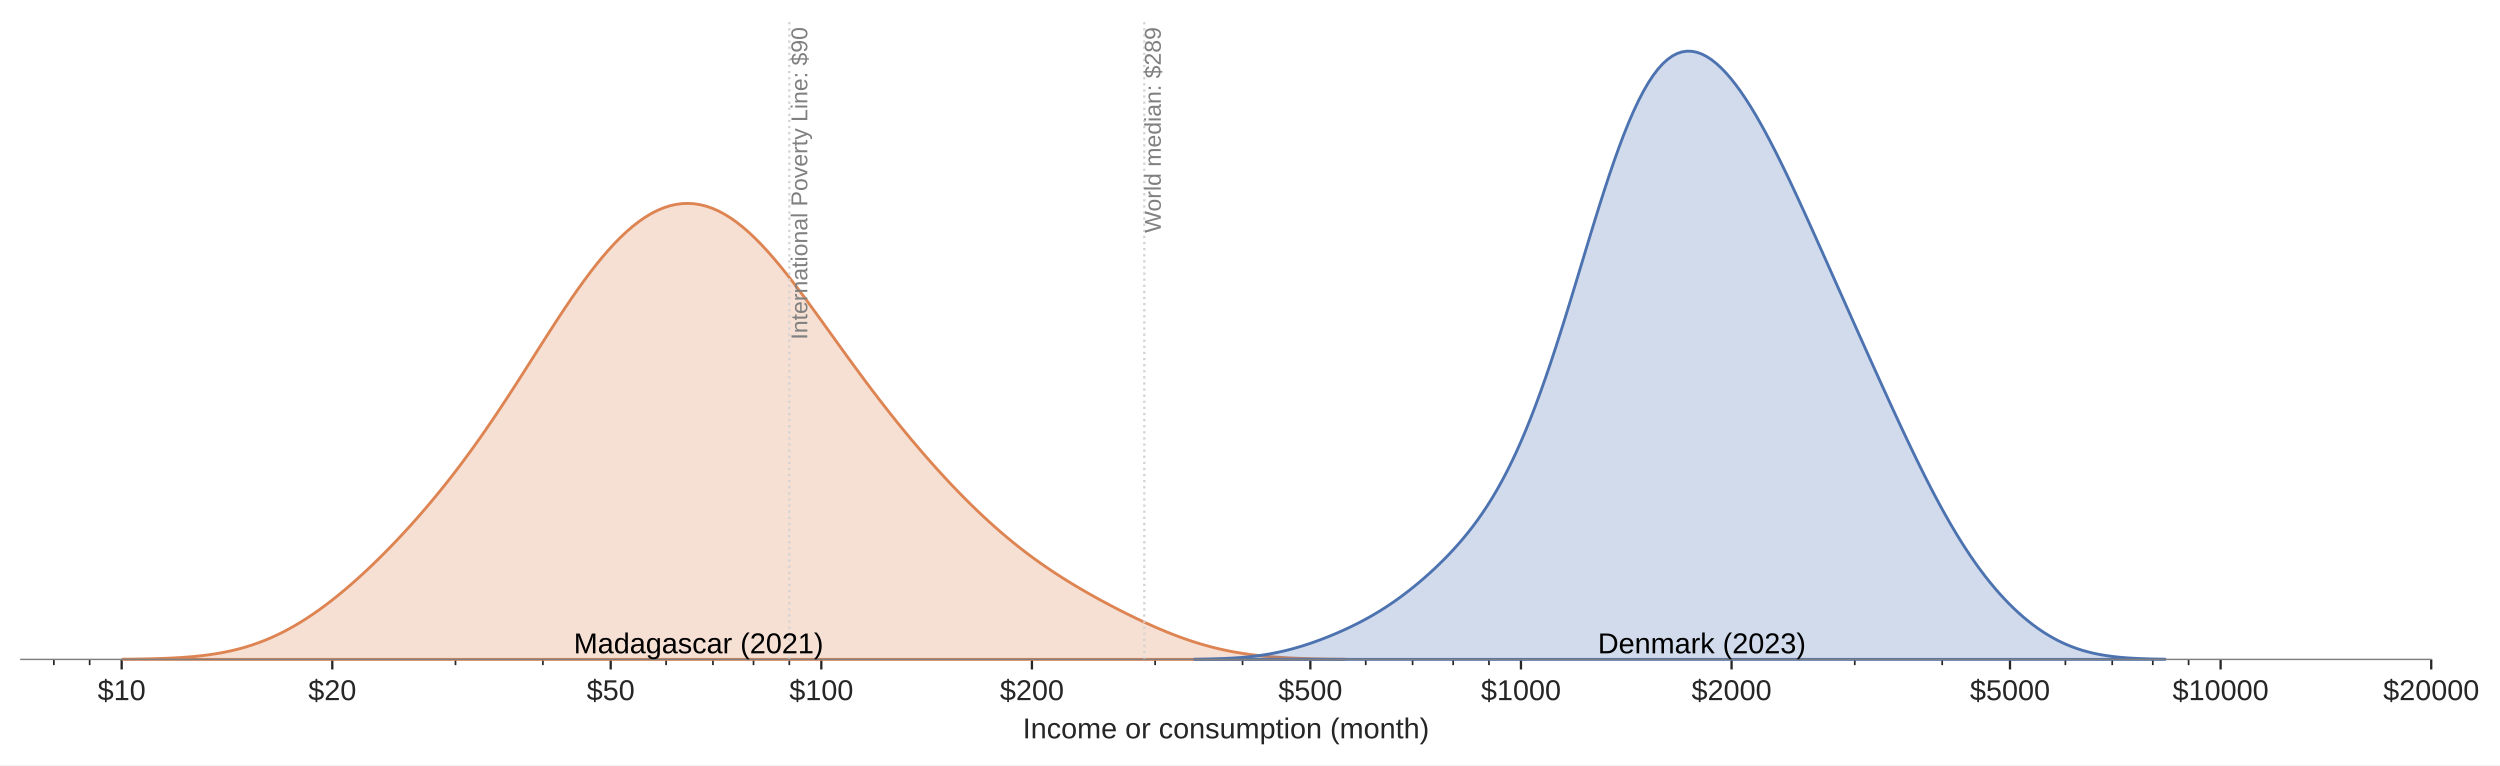
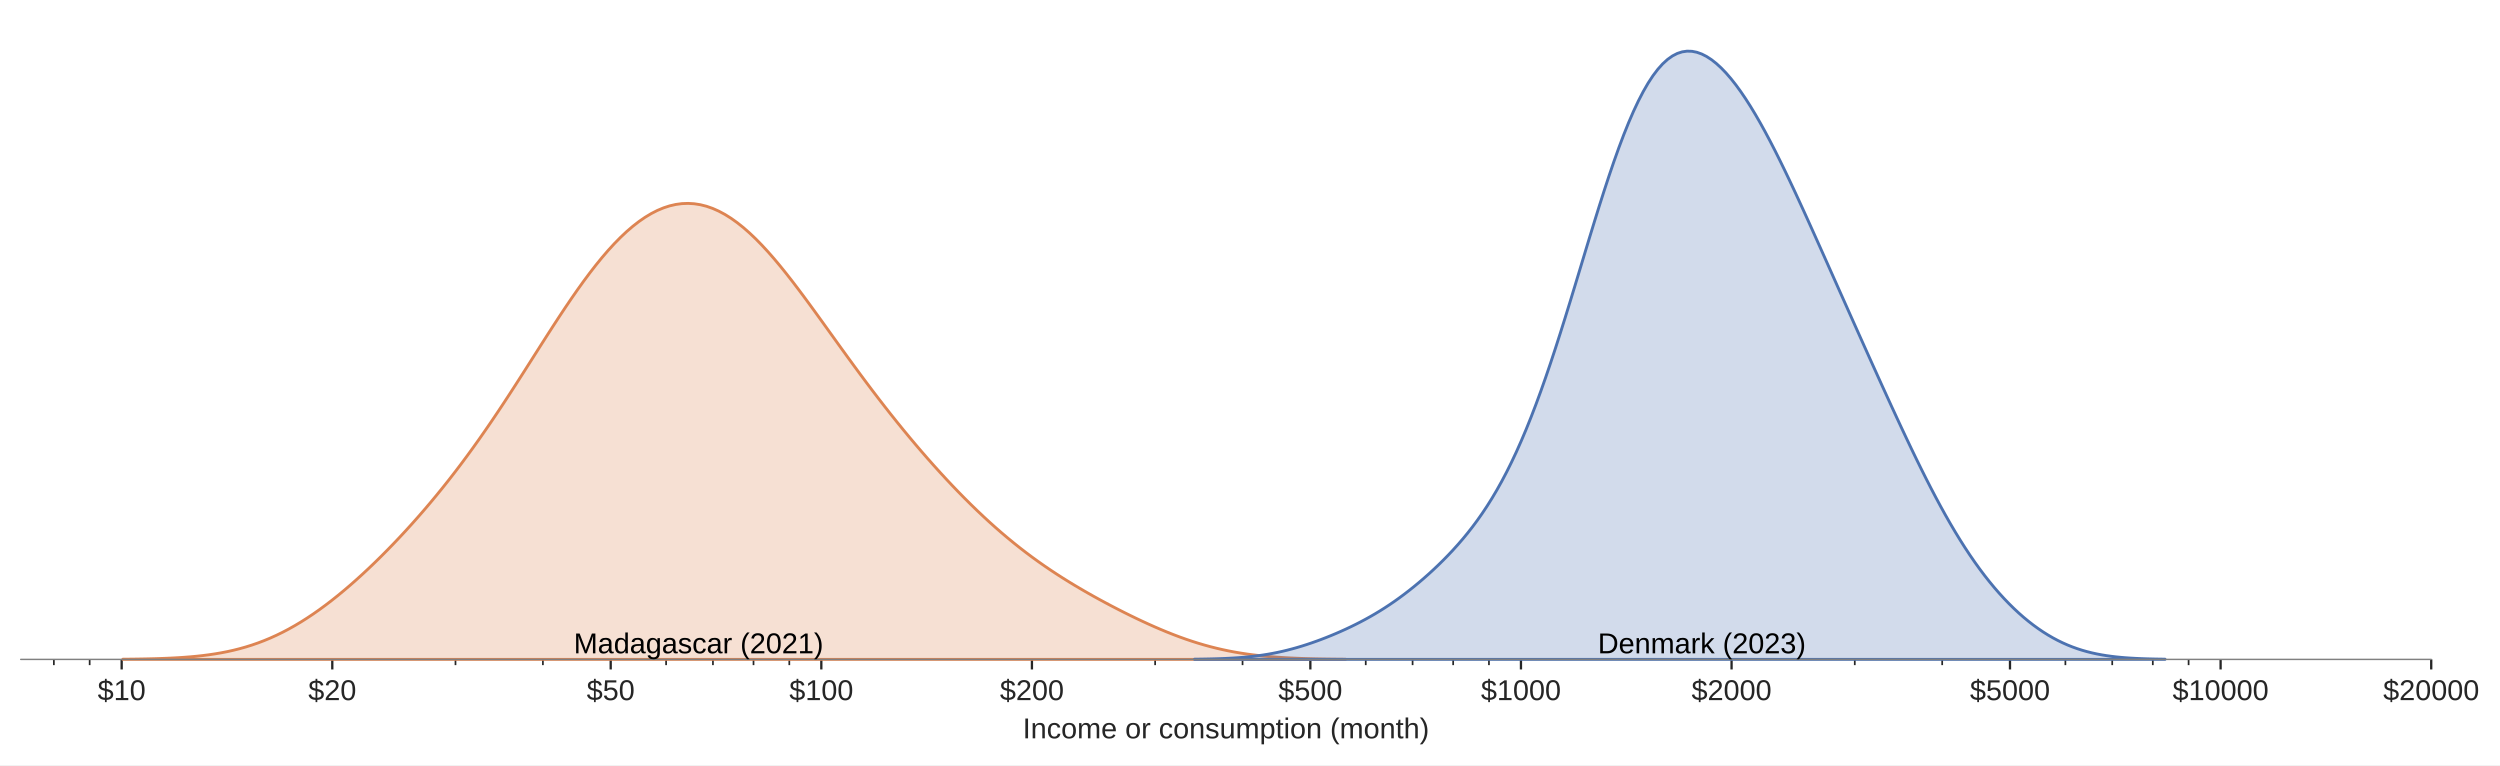
<svg xmlns="http://www.w3.org/2000/svg" xmlns:xlink="http://www.w3.org/1999/xlink" width="868.083pt" height="265.69pt" viewBox="0 0 868.083 265.69" version="1.1">
  <defs>
    <style type="text/css">*{stroke-linejoin: round; stroke-linecap: butt}</style>
  </defs>
  <g id="figure_1">
    <g id="patch_1">
      <path d="M 0 265.69  L 868.083 265.69  L 868.083 0  L 0 0  z " style="fill: #ffffff" />
    </g>
    <g id="axes_1">
      <g id="patch_2">
        <path d="M 7.2 228.96  L 844.2 228.96  L 844.2 7.2  L 7.2 7.2  z " style="fill: #ffffff" />
      </g>
      <g id="matplotlib.axis_1">
        <g id="xtick_1">
          <g id="line2d_1">
            <defs>
-               <path id="m0a8e7e2ad7" d="M 0 0  L 0 3.5  " style="stroke: #262626; stroke-width: 0.8" />
+               <path id="m31765b2fc5" d="M 0 0  L 0 3.5  " style="stroke: #262626; stroke-width: 0.8" />
            </defs>
            <g>
-               <use xlink:href="#m0a8e7e2ad7" x="42.249" y="228.96" style="fill: #262626; stroke: #262626; stroke-width: 0.8" />
+               <use xlink:href="#m31765b2fc5" x="42.249" y="228.96" style="fill: #262626; stroke: #262626; stroke-width: 0.8" />
            </g>
          </g>
          <g id="text_1">
            <text style="font-size: 10px; font-family: 'Arial', 'DejaVu Sans', 'Liberation Sans', 'Bitstream Vera Sans', sans-serif; text-anchor: middle; fill: #262626" x="42.249" y="243.118" transform="rotate(-0 42.24931 243.1178)">$10</text>
          </g>
        </g>
        <g id="xtick_2">
          <g id="line2d_2">
            <g>
-               <use xlink:href="#m0a8e7e2ad7" x="115.381" y="228.96" style="fill: #262626; stroke: #262626; stroke-width: 0.8" />
+               <use xlink:href="#m31765b2fc5" x="115.381" y="228.96" style="fill: #262626; stroke: #262626; stroke-width: 0.8" />
            </g>
          </g>
          <g id="text_2">
            <text style="font-size: 10px; font-family: 'Arial', 'DejaVu Sans', 'Liberation Sans', 'Bitstream Vera Sans', sans-serif; text-anchor: middle; fill: #262626" x="115.381" y="243.118" transform="rotate(-0 115.3814 243.1178)">$20</text>
          </g>
        </g>
        <g id="xtick_3">
          <g id="line2d_3">
            <g>
-               <use xlink:href="#m0a8e7e2ad7" x="212.057" y="228.96" style="fill: #262626; stroke: #262626; stroke-width: 0.8" />
+               <use xlink:href="#m31765b2fc5" x="212.057" y="228.96" style="fill: #262626; stroke: #262626; stroke-width: 0.8" />
            </g>
          </g>
          <g id="text_3">
            <text style="font-size: 10px; font-family: 'Arial', 'DejaVu Sans', 'Liberation Sans', 'Bitstream Vera Sans', sans-serif; text-anchor: middle; fill: #262626" x="212.057" y="243.118" transform="rotate(-0 212.0568 243.1178)">$50</text>
          </g>
        </g>
        <g id="xtick_4">
          <g id="line2d_4">
            <g>
-               <use xlink:href="#m0a8e7e2ad7" x="285.189" y="228.96" style="fill: #262626; stroke: #262626; stroke-width: 0.8" />
+               <use xlink:href="#m31765b2fc5" x="285.189" y="228.96" style="fill: #262626; stroke: #262626; stroke-width: 0.8" />
            </g>
          </g>
          <g id="text_4">
            <text style="font-size: 10px; font-family: 'Arial', 'DejaVu Sans', 'Liberation Sans', 'Bitstream Vera Sans', sans-serif; text-anchor: middle; fill: #262626" x="285.189" y="243.118" transform="rotate(-0 285.1888 243.1178)">$100</text>
          </g>
        </g>
        <g id="xtick_5">
          <g id="line2d_5">
            <g>
-               <use xlink:href="#m0a8e7e2ad7" x="358.321" y="228.96" style="fill: #262626; stroke: #262626; stroke-width: 0.8" />
+               <use xlink:href="#m31765b2fc5" x="358.321" y="228.96" style="fill: #262626; stroke: #262626; stroke-width: 0.8" />
            </g>
          </g>
          <g id="text_5">
            <text style="font-size: 10px; font-family: 'Arial', 'DejaVu Sans', 'Liberation Sans', 'Bitstream Vera Sans', sans-serif; text-anchor: middle; fill: #262626" x="358.321" y="243.118" transform="rotate(-0 358.3209 243.1178)">$200</text>
          </g>
        </g>
        <g id="xtick_6">
          <g id="line2d_6">
            <g>
-               <use xlink:href="#m0a8e7e2ad7" x="454.996" y="228.96" style="fill: #262626; stroke: #262626; stroke-width: 0.8" />
+               <use xlink:href="#m31765b2fc5" x="454.996" y="228.96" style="fill: #262626; stroke: #262626; stroke-width: 0.8" />
            </g>
          </g>
          <g id="text_6">
            <text style="font-size: 10px; font-family: 'Arial', 'DejaVu Sans', 'Liberation Sans', 'Bitstream Vera Sans', sans-serif; text-anchor: middle; fill: #262626" x="454.996" y="243.118" transform="rotate(-0 454.9963 243.1178)">$500</text>
          </g>
        </g>
        <g id="xtick_7">
          <g id="line2d_7">
            <g>
-               <use xlink:href="#m0a8e7e2ad7" x="528.128" y="228.96" style="fill: #262626; stroke: #262626; stroke-width: 0.8" />
+               <use xlink:href="#m31765b2fc5" x="528.128" y="228.96" style="fill: #262626; stroke: #262626; stroke-width: 0.8" />
            </g>
          </g>
          <g id="text_7">
            <text style="font-size: 10px; font-family: 'Arial', 'DejaVu Sans', 'Liberation Sans', 'Bitstream Vera Sans', sans-serif; text-anchor: middle; fill: #262626" x="528.128" y="243.118" transform="rotate(-0 528.1284 243.1178)">$1000</text>
          </g>
        </g>
        <g id="xtick_8">
          <g id="line2d_8">
            <g>
-               <use xlink:href="#m0a8e7e2ad7" x="601.26" y="228.96" style="fill: #262626; stroke: #262626; stroke-width: 0.8" />
+               <use xlink:href="#m31765b2fc5" x="601.26" y="228.96" style="fill: #262626; stroke: #262626; stroke-width: 0.8" />
            </g>
          </g>
          <g id="text_8">
            <text style="font-size: 10px; font-family: 'Arial', 'DejaVu Sans', 'Liberation Sans', 'Bitstream Vera Sans', sans-serif; text-anchor: middle; fill: #262626" x="601.26" y="243.118" transform="rotate(-0 601.2605 243.1178)">$2000</text>
          </g>
        </g>
        <g id="xtick_9">
          <g id="line2d_9">
            <g>
-               <use xlink:href="#m0a8e7e2ad7" x="697.936" y="228.96" style="fill: #262626; stroke: #262626; stroke-width: 0.8" />
+               <use xlink:href="#m31765b2fc5" x="697.936" y="228.96" style="fill: #262626; stroke: #262626; stroke-width: 0.8" />
            </g>
          </g>
          <g id="text_9">
            <text style="font-size: 10px; font-family: 'Arial', 'DejaVu Sans', 'Liberation Sans', 'Bitstream Vera Sans', sans-serif; text-anchor: middle; fill: #262626" x="697.936" y="243.118" transform="rotate(-0 697.9358 243.1178)">$5000</text>
          </g>
        </g>
        <g id="xtick_10">
          <g id="line2d_10">
            <g>
-               <use xlink:href="#m0a8e7e2ad7" x="771.068" y="228.96" style="fill: #262626; stroke: #262626; stroke-width: 0.8" />
+               <use xlink:href="#m31765b2fc5" x="771.068" y="228.96" style="fill: #262626; stroke: #262626; stroke-width: 0.8" />
            </g>
          </g>
          <g id="text_10">
            <text style="font-size: 10px; font-family: 'Arial', 'DejaVu Sans', 'Liberation Sans', 'Bitstream Vera Sans', sans-serif; text-anchor: middle; fill: #262626" x="771.068" y="243.118" transform="rotate(-0 771.0679 243.1178)">$10000</text>
          </g>
        </g>
        <g id="xtick_11">
          <g id="line2d_11">
            <g>
-               <use xlink:href="#m0a8e7e2ad7" x="844.2" y="228.96" style="fill: #262626; stroke: #262626; stroke-width: 0.8" />
+               <use xlink:href="#m31765b2fc5" x="844.2" y="228.96" style="fill: #262626; stroke: #262626; stroke-width: 0.8" />
            </g>
          </g>
          <g id="text_11">
            <text style="font-size: 10px; font-family: 'Arial', 'DejaVu Sans', 'Liberation Sans', 'Bitstream Vera Sans', sans-serif; text-anchor: middle; fill: #262626" x="844.2" y="243.118" transform="rotate(-0 844.2 243.1178)">$20000</text>
          </g>
        </g>
        <g id="xtick_12">
          <g id="line2d_12">
            <defs>
-               <path id="m61225ea4a0" d="M 0 0  L 0 2  " style="stroke: #262626; stroke-width: 0.6" />
+               <path id="me7585a821c" d="M 0 0  L 0 2  " style="stroke: #262626; stroke-width: 0.6" />
            </defs>
            <g>
-               <use xlink:href="#m61225ea4a0" x="18.706" y="228.96" style="fill: #262626; stroke: #262626; stroke-width: 0.6" />
+               <use xlink:href="#me7585a821c" x="18.706" y="228.96" style="fill: #262626; stroke: #262626; stroke-width: 0.6" />
            </g>
          </g>
        </g>
        <g id="xtick_13">
          <g id="line2d_13">
            <g>
-               <use xlink:href="#m61225ea4a0" x="31.133" y="228.96" style="fill: #262626; stroke: #262626; stroke-width: 0.6" />
+               <use xlink:href="#me7585a821c" x="31.133" y="228.96" style="fill: #262626; stroke: #262626; stroke-width: 0.6" />
            </g>
          </g>
        </g>
        <g id="xtick_14">
          <g id="line2d_14">
            <g>
-               <use xlink:href="#m61225ea4a0" x="158.161" y="228.96" style="fill: #262626; stroke: #262626; stroke-width: 0.6" />
+               <use xlink:href="#me7585a821c" x="158.161" y="228.96" style="fill: #262626; stroke: #262626; stroke-width: 0.6" />
            </g>
          </g>
        </g>
        <g id="xtick_15">
          <g id="line2d_15">
            <g>
-               <use xlink:href="#m61225ea4a0" x="188.513" y="228.96" style="fill: #262626; stroke: #262626; stroke-width: 0.6" />
+               <use xlink:href="#me7585a821c" x="188.513" y="228.96" style="fill: #262626; stroke: #262626; stroke-width: 0.6" />
            </g>
          </g>
        </g>
        <g id="xtick_16">
          <g id="line2d_16">
            <g>
-               <use xlink:href="#m61225ea4a0" x="231.293" y="228.96" style="fill: #262626; stroke: #262626; stroke-width: 0.6" />
+               <use xlink:href="#me7585a821c" x="231.293" y="228.96" style="fill: #262626; stroke: #262626; stroke-width: 0.6" />
            </g>
          </g>
        </g>
        <g id="xtick_17">
          <g id="line2d_17">
            <g>
-               <use xlink:href="#m61225ea4a0" x="247.557" y="228.96" style="fill: #262626; stroke: #262626; stroke-width: 0.6" />
+               <use xlink:href="#me7585a821c" x="247.557" y="228.96" style="fill: #262626; stroke: #262626; stroke-width: 0.6" />
            </g>
          </g>
        </g>
        <g id="xtick_18">
          <g id="line2d_18">
            <g>
-               <use xlink:href="#m61225ea4a0" x="261.646" y="228.96" style="fill: #262626; stroke: #262626; stroke-width: 0.6" />
+               <use xlink:href="#me7585a821c" x="261.646" y="228.96" style="fill: #262626; stroke: #262626; stroke-width: 0.6" />
            </g>
          </g>
        </g>
        <g id="xtick_19">
          <g id="line2d_19">
            <g>
-               <use xlink:href="#m61225ea4a0" x="274.073" y="228.96" style="fill: #262626; stroke: #262626; stroke-width: 0.6" />
+               <use xlink:href="#me7585a821c" x="274.073" y="228.96" style="fill: #262626; stroke: #262626; stroke-width: 0.6" />
            </g>
          </g>
        </g>
        <g id="xtick_20">
          <g id="line2d_20">
            <g>
-               <use xlink:href="#m61225ea4a0" x="401.1" y="228.96" style="fill: #262626; stroke: #262626; stroke-width: 0.6" />
+               <use xlink:href="#me7585a821c" x="401.1" y="228.96" style="fill: #262626; stroke: #262626; stroke-width: 0.6" />
            </g>
          </g>
        </g>
        <g id="xtick_21">
          <g id="line2d_21">
            <g>
-               <use xlink:href="#m61225ea4a0" x="431.453" y="228.96" style="fill: #262626; stroke: #262626; stroke-width: 0.6" />
+               <use xlink:href="#me7585a821c" x="431.453" y="228.96" style="fill: #262626; stroke: #262626; stroke-width: 0.6" />
            </g>
          </g>
        </g>
        <g id="xtick_22">
          <g id="line2d_22">
            <g>
-               <use xlink:href="#m61225ea4a0" x="474.233" y="228.96" style="fill: #262626; stroke: #262626; stroke-width: 0.6" />
+               <use xlink:href="#me7585a821c" x="474.233" y="228.96" style="fill: #262626; stroke: #262626; stroke-width: 0.6" />
            </g>
          </g>
        </g>
        <g id="xtick_23">
          <g id="line2d_23">
            <g>
-               <use xlink:href="#m61225ea4a0" x="490.497" y="228.96" style="fill: #262626; stroke: #262626; stroke-width: 0.6" />
+               <use xlink:href="#me7585a821c" x="490.497" y="228.96" style="fill: #262626; stroke: #262626; stroke-width: 0.6" />
            </g>
          </g>
        </g>
        <g id="xtick_24">
          <g id="line2d_24">
            <g>
-               <use xlink:href="#m61225ea4a0" x="504.585" y="228.96" style="fill: #262626; stroke: #262626; stroke-width: 0.6" />
+               <use xlink:href="#me7585a821c" x="504.585" y="228.96" style="fill: #262626; stroke: #262626; stroke-width: 0.6" />
            </g>
          </g>
        </g>
        <g id="xtick_25">
          <g id="line2d_25">
            <g>
-               <use xlink:href="#m61225ea4a0" x="517.012" y="228.96" style="fill: #262626; stroke: #262626; stroke-width: 0.6" />
+               <use xlink:href="#me7585a821c" x="517.012" y="228.96" style="fill: #262626; stroke: #262626; stroke-width: 0.6" />
            </g>
          </g>
        </g>
        <g id="xtick_26">
          <g id="line2d_26">
            <g>
-               <use xlink:href="#m61225ea4a0" x="644.04" y="228.96" style="fill: #262626; stroke: #262626; stroke-width: 0.6" />
+               <use xlink:href="#me7585a821c" x="644.04" y="228.96" style="fill: #262626; stroke: #262626; stroke-width: 0.6" />
            </g>
          </g>
        </g>
        <g id="xtick_27">
          <g id="line2d_27">
            <g>
-               <use xlink:href="#m61225ea4a0" x="674.393" y="228.96" style="fill: #262626; stroke: #262626; stroke-width: 0.6" />
+               <use xlink:href="#me7585a821c" x="674.393" y="228.96" style="fill: #262626; stroke: #262626; stroke-width: 0.6" />
            </g>
          </g>
        </g>
        <g id="xtick_28">
          <g id="line2d_28">
            <g>
-               <use xlink:href="#m61225ea4a0" x="717.172" y="228.96" style="fill: #262626; stroke: #262626; stroke-width: 0.6" />
+               <use xlink:href="#me7585a821c" x="717.172" y="228.96" style="fill: #262626; stroke: #262626; stroke-width: 0.6" />
            </g>
          </g>
        </g>
        <g id="xtick_29">
          <g id="line2d_29">
            <g>
-               <use xlink:href="#m61225ea4a0" x="733.436" y="228.96" style="fill: #262626; stroke: #262626; stroke-width: 0.6" />
+               <use xlink:href="#me7585a821c" x="733.436" y="228.96" style="fill: #262626; stroke: #262626; stroke-width: 0.6" />
            </g>
          </g>
        </g>
        <g id="xtick_30">
          <g id="line2d_30">
            <g>
-               <use xlink:href="#m61225ea4a0" x="747.525" y="228.96" style="fill: #262626; stroke: #262626; stroke-width: 0.6" />
+               <use xlink:href="#me7585a821c" x="747.525" y="228.96" style="fill: #262626; stroke: #262626; stroke-width: 0.6" />
            </g>
          </g>
        </g>
        <g id="xtick_31">
          <g id="line2d_31">
            <g>
-               <use xlink:href="#m61225ea4a0" x="759.952" y="228.96" style="fill: #262626; stroke: #262626; stroke-width: 0.6" />
+               <use xlink:href="#me7585a821c" x="759.952" y="228.96" style="fill: #262626; stroke: #262626; stroke-width: 0.6" />
            </g>
          </g>
        </g>
        <g id="text_12">
          <text style="font-size: 10px; font-family: 'Arial', 'DejaVu Sans', 'Liberation Sans', 'Bitstream Vera Sans', sans-serif; text-anchor: middle; fill: #262626" x="425.7" y="256.385" transform="rotate(-0 425.7 256.385)">Income or consumption (month)</text>
        </g>
      </g>
      <g id="matplotlib.axis_2" />
      <g id="FillBetweenPolyCollection_1">
        <defs>
-           <path id="mbcadde83bf" d="M 42.655 -36.792  L 42.655 -36.73  L 44.789 -36.73  L 46.922 -36.73  L 49.056 -36.73  L 51.189 -36.73  L 53.322 -36.73  L 55.456 -36.73  L 57.589 -36.73  L 59.723 -36.73  L 61.856 -36.73  L 63.989 -36.73  L 66.123 -36.73  L 68.256 -36.73  L 70.39 -36.73  L 72.523 -36.73  L 74.657 -36.73  L 76.79 -36.73  L 78.923 -36.73  L 81.057 -36.73  L 83.19 -36.73  L 85.324 -36.73  L 87.457 -36.73  L 89.591 -36.73  L 91.724 -36.73  L 93.857 -36.73  L 95.991 -36.73  L 98.124 -36.73  L 100.258 -36.73  L 102.391 -36.73  L 104.525 -36.73  L 106.658 -36.73  L 108.791 -36.73  L 110.925 -36.73  L 113.058 -36.73  L 115.192 -36.73  L 117.325 -36.73  L 119.459 -36.73  L 121.592 -36.73  L 123.725 -36.73  L 125.859 -36.73  L 127.992 -36.73  L 130.126 -36.73  L 132.259 -36.73  L 134.392 -36.73  L 136.526 -36.73  L 138.659 -36.73  L 140.793 -36.73  L 142.926 -36.73  L 145.06 -36.73  L 147.193 -36.73  L 149.326 -36.73  L 151.46 -36.73  L 153.593 -36.73  L 155.727 -36.73  L 157.86 -36.73  L 159.994 -36.73  L 162.127 -36.73  L 164.26 -36.73  L 166.394 -36.73  L 168.527 -36.73  L 170.661 -36.73  L 172.794 -36.73  L 174.928 -36.73  L 177.061 -36.73  L 179.194 -36.73  L 181.328 -36.73  L 183.461 -36.73  L 185.595 -36.73  L 187.728 -36.73  L 189.862 -36.73  L 191.995 -36.73  L 194.128 -36.73  L 196.262 -36.73  L 198.395 -36.73  L 200.529 -36.73  L 202.662 -36.73  L 204.795 -36.73  L 206.929 -36.73  L 209.062 -36.73  L 211.196 -36.73  L 213.329 -36.73  L 215.463 -36.73  L 217.596 -36.73  L 219.729 -36.73  L 221.863 -36.73  L 223.996 -36.73  L 226.13 -36.73  L 228.263 -36.73  L 230.397 -36.73  L 232.53 -36.73  L 234.663 -36.73  L 236.797 -36.73  L 238.93 -36.73  L 241.064 -36.73  L 243.197 -36.73  L 245.331 -36.73  L 247.464 -36.73  L 249.597 -36.73  L 251.731 -36.73  L 253.864 -36.73  L 255.998 -36.73  L 258.131 -36.73  L 260.264 -36.73  L 262.398 -36.73  L 264.531 -36.73  L 266.665 -36.73  L 268.798 -36.73  L 270.932 -36.73  L 273.065 -36.73  L 275.198 -36.73  L 277.332 -36.73  L 279.465 -36.73  L 281.599 -36.73  L 283.732 -36.73  L 285.866 -36.73  L 287.999 -36.73  L 290.132 -36.73  L 292.266 -36.73  L 294.399 -36.73  L 296.533 -36.73  L 298.666 -36.73  L 300.8 -36.73  L 302.933 -36.73  L 305.066 -36.73  L 307.2 -36.73  L 309.333 -36.73  L 311.467 -36.73  L 313.6 -36.73  L 315.734 -36.73  L 317.867 -36.73  L 320 -36.73  L 322.134 -36.73  L 324.267 -36.73  L 326.401 -36.73  L 328.534 -36.73  L 330.667 -36.73  L 332.801 -36.73  L 334.934 -36.73  L 337.068 -36.73  L 339.201 -36.73  L 341.335 -36.73  L 343.468 -36.73  L 345.601 -36.73  L 347.735 -36.73  L 349.868 -36.73  L 352.002 -36.73  L 354.135 -36.73  L 356.269 -36.73  L 358.402 -36.73  L 360.535 -36.73  L 362.669 -36.73  L 364.802 -36.73  L 366.936 -36.73  L 369.069 -36.73  L 371.203 -36.73  L 373.336 -36.73  L 375.469 -36.73  L 377.603 -36.73  L 379.736 -36.73  L 381.87 -36.73  L 384.003 -36.73  L 386.137 -36.73  L 388.27 -36.73  L 390.403 -36.73  L 392.537 -36.73  L 394.67 -36.73  L 396.804 -36.73  L 398.937 -36.73  L 401.07 -36.73  L 403.204 -36.73  L 405.337 -36.73  L 407.471 -36.73  L 409.604 -36.73  L 411.738 -36.73  L 413.871 -36.73  L 416.004 -36.73  L 418.138 -36.73  L 420.271 -36.73  L 422.405 -36.73  L 424.538 -36.73  L 426.672 -36.73  L 428.805 -36.73  L 430.938 -36.73  L 433.072 -36.73  L 435.205 -36.73  L 437.339 -36.73  L 439.472 -36.73  L 441.606 -36.73  L 443.739 -36.73  L 445.872 -36.73  L 448.006 -36.73  L 450.139 -36.73  L 452.273 -36.73  L 454.406 -36.73  L 456.539 -36.73  L 458.673 -36.73  L 460.806 -36.73  L 462.94 -36.73  L 465.073 -36.73  L 467.207 -36.73  L 467.207 -36.785  L 467.207 -36.785  L 465.073 -36.802  L 462.94 -36.825  L 460.806 -36.852  L 458.673 -36.887  L 456.539 -36.931  L 454.406 -36.985  L 452.273 -37.05  L 450.139 -37.13  L 448.006 -37.226  L 445.872 -37.341  L 443.739 -37.477  L 441.606 -37.637  L 439.472 -37.824  L 437.339 -38.041  L 435.205 -38.29  L 433.072 -38.574  L 430.938 -38.896  L 428.805 -39.258  L 426.672 -39.662  L 424.538 -40.11  L 422.405 -40.603  L 420.271 -41.142  L 418.138 -41.727  L 416.004 -42.359  L 413.871 -43.036  L 411.738 -43.757  L 409.604 -44.522  L 407.471 -45.329  L 405.337 -46.174  L 403.204 -47.057  L 401.07 -47.974  L 398.937 -48.923  L 396.804 -49.902  L 394.67 -50.909  L 392.537 -51.942  L 390.403 -53  L 388.27 -54.082  L 386.137 -55.187  L 384.003 -56.315  L 381.87 -57.467  L 379.736 -58.643  L 377.603 -59.846  L 375.469 -61.077  L 373.336 -62.337  L 371.203 -63.631  L 369.069 -64.96  L 366.936 -66.327  L 364.802 -67.734  L 362.669 -69.185  L 360.535 -70.682  L 358.402 -72.226  L 356.269 -73.821  L 354.135 -75.468  L 352.002 -77.167  L 349.868 -78.92  L 347.735 -80.727  L 345.601 -82.588  L 343.468 -84.503  L 341.335 -86.472  L 339.201 -88.494  L 337.068 -90.567  L 334.934 -92.691  L 332.801 -94.864  L 330.667 -97.087  L 328.534 -99.356  L 326.401 -101.672  L 324.267 -104.034  L 322.134 -106.441  L 320 -108.893  L 317.867 -111.389  L 315.734 -113.929  L 313.6 -116.513  L 311.467 -119.14  L 309.333 -121.811  L 307.2 -124.525  L 305.066 -127.279  L 302.933 -130.074  L 300.8 -132.907  L 298.666 -135.775  L 296.533 -138.674  L 294.399 -141.6  L 292.266 -144.548  L 290.132 -147.51  L 287.999 -150.48  L 285.866 -153.448  L 283.732 -156.406  L 281.599 -159.342  L 279.465 -162.246  L 277.332 -165.105  L 275.198 -167.906  L 273.065 -170.636  L 270.932 -173.283  L 268.798 -175.832  L 266.665 -178.27  L 264.531 -180.584  L 262.398 -182.762  L 260.264 -184.791  L 258.131 -186.662  L 255.998 -188.363  L 253.864 -189.886  L 251.731 -191.224  L 249.597 -192.369  L 247.464 -193.316  L 245.331 -194.062  L 243.197 -194.604  L 241.064 -194.938  L 238.93 -195.066  L 236.797 -194.986  L 234.663 -194.699  L 232.53 -194.208  L 230.397 -193.513  L 228.263 -192.619  L 226.13 -191.527  L 223.996 -190.243  L 221.863 -188.769  L 219.729 -187.112  L 217.596 -185.277  L 215.463 -183.269  L 213.329 -181.096  L 211.196 -178.765  L 209.062 -176.286  L 206.929 -173.666  L 204.795 -170.917  L 202.662 -168.049  L 200.529 -165.074  L 198.395 -162.005  L 196.262 -158.855  L 194.128 -155.637  L 191.995 -152.364  L 189.862 -149.051  L 187.728 -145.71  L 185.595 -142.355  L 183.461 -138.998  L 181.328 -135.65  L 179.194 -132.322  L 177.061 -129.023  L 174.928 -125.761  L 172.794 -122.545  L 170.661 -119.379  L 168.527 -116.268  L 166.394 -113.215  L 164.26 -110.223  L 162.127 -107.294  L 159.994 -104.427  L 157.86 -101.623  L 155.727 -98.88  L 153.593 -96.199  L 151.46 -93.577  L 149.326 -91.013  L 147.193 -88.505  L 145.06 -86.052  L 142.926 -83.653  L 140.793 -81.306  L 138.659 -79.01  L 136.526 -76.765  L 134.392 -74.57  L 132.259 -72.426  L 130.126 -70.333  L 127.992 -68.292  L 125.859 -66.303  L 123.725 -64.368  L 121.592 -62.49  L 119.459 -60.669  L 117.325 -58.908  L 115.192 -57.209  L 113.058 -55.576  L 110.925 -54.01  L 108.791 -52.513  L 106.658 -51.089  L 104.525 -49.738  L 102.391 -48.463  L 100.258 -47.265  L 98.124 -46.145  L 95.991 -45.103  L 93.857 -44.138  L 91.724 -43.251  L 89.591 -42.439  L 87.457 -41.701  L 85.324 -41.034  L 83.19 -40.435  L 81.057 -39.9  L 78.923 -39.426  L 76.79 -39.009  L 74.657 -38.645  L 72.523 -38.328  L 70.39 -38.056  L 68.256 -37.822  L 66.123 -37.624  L 63.989 -37.457  L 61.856 -37.317  L 59.723 -37.201  L 57.589 -37.105  L 55.456 -37.026  L 53.322 -36.963  L 51.189 -36.911  L 49.056 -36.87  L 46.922 -36.838  L 44.789 -36.812  L 42.655 -36.792  z " style="stroke: #dd8452" />
+           <path id="med88529a6c" d="M 42.655 -36.792  L 42.655 -36.73  L 44.789 -36.73  L 46.922 -36.73  L 49.056 -36.73  L 51.189 -36.73  L 53.322 -36.73  L 55.456 -36.73  L 57.589 -36.73  L 59.723 -36.73  L 61.856 -36.73  L 63.989 -36.73  L 66.123 -36.73  L 68.256 -36.73  L 70.39 -36.73  L 72.523 -36.73  L 74.657 -36.73  L 76.79 -36.73  L 78.923 -36.73  L 81.057 -36.73  L 83.19 -36.73  L 85.324 -36.73  L 87.457 -36.73  L 89.591 -36.73  L 91.724 -36.73  L 93.857 -36.73  L 95.991 -36.73  L 98.124 -36.73  L 100.258 -36.73  L 102.391 -36.73  L 104.525 -36.73  L 106.658 -36.73  L 108.791 -36.73  L 110.925 -36.73  L 113.058 -36.73  L 115.192 -36.73  L 117.325 -36.73  L 119.459 -36.73  L 121.592 -36.73  L 123.725 -36.73  L 125.859 -36.73  L 127.992 -36.73  L 130.126 -36.73  L 132.259 -36.73  L 134.392 -36.73  L 136.526 -36.73  L 138.659 -36.73  L 140.793 -36.73  L 142.926 -36.73  L 145.06 -36.73  L 147.193 -36.73  L 149.326 -36.73  L 151.46 -36.73  L 153.593 -36.73  L 155.727 -36.73  L 157.86 -36.73  L 159.994 -36.73  L 162.127 -36.73  L 164.26 -36.73  L 166.394 -36.73  L 168.527 -36.73  L 170.661 -36.73  L 172.794 -36.73  L 174.928 -36.73  L 177.061 -36.73  L 179.194 -36.73  L 181.328 -36.73  L 183.461 -36.73  L 185.595 -36.73  L 187.728 -36.73  L 189.862 -36.73  L 191.995 -36.73  L 194.128 -36.73  L 196.262 -36.73  L 198.395 -36.73  L 200.529 -36.73  L 202.662 -36.73  L 204.795 -36.73  L 206.929 -36.73  L 209.062 -36.73  L 211.196 -36.73  L 213.329 -36.73  L 215.463 -36.73  L 217.596 -36.73  L 219.729 -36.73  L 221.863 -36.73  L 223.996 -36.73  L 226.13 -36.73  L 228.263 -36.73  L 230.397 -36.73  L 232.53 -36.73  L 234.663 -36.73  L 236.797 -36.73  L 238.93 -36.73  L 241.064 -36.73  L 243.197 -36.73  L 245.331 -36.73  L 247.464 -36.73  L 249.597 -36.73  L 251.731 -36.73  L 253.864 -36.73  L 255.998 -36.73  L 258.131 -36.73  L 260.264 -36.73  L 262.398 -36.73  L 264.531 -36.73  L 266.665 -36.73  L 268.798 -36.73  L 270.932 -36.73  L 273.065 -36.73  L 275.198 -36.73  L 277.332 -36.73  L 279.465 -36.73  L 281.599 -36.73  L 283.732 -36.73  L 285.866 -36.73  L 287.999 -36.73  L 290.132 -36.73  L 292.266 -36.73  L 294.399 -36.73  L 296.533 -36.73  L 298.666 -36.73  L 300.8 -36.73  L 302.933 -36.73  L 305.066 -36.73  L 307.2 -36.73  L 309.333 -36.73  L 311.467 -36.73  L 313.6 -36.73  L 315.734 -36.73  L 317.867 -36.73  L 320 -36.73  L 322.134 -36.73  L 324.267 -36.73  L 326.401 -36.73  L 328.534 -36.73  L 330.667 -36.73  L 332.801 -36.73  L 334.934 -36.73  L 337.068 -36.73  L 339.201 -36.73  L 341.335 -36.73  L 343.468 -36.73  L 345.601 -36.73  L 347.735 -36.73  L 349.868 -36.73  L 352.002 -36.73  L 354.135 -36.73  L 356.269 -36.73  L 358.402 -36.73  L 360.535 -36.73  L 362.669 -36.73  L 364.802 -36.73  L 366.936 -36.73  L 369.069 -36.73  L 371.203 -36.73  L 373.336 -36.73  L 375.469 -36.73  L 377.603 -36.73  L 379.736 -36.73  L 381.87 -36.73  L 384.003 -36.73  L 386.137 -36.73  L 388.27 -36.73  L 390.403 -36.73  L 392.537 -36.73  L 394.67 -36.73  L 396.804 -36.73  L 398.937 -36.73  L 401.07 -36.73  L 403.204 -36.73  L 405.337 -36.73  L 407.471 -36.73  L 409.604 -36.73  L 411.738 -36.73  L 413.871 -36.73  L 416.004 -36.73  L 418.138 -36.73  L 420.271 -36.73  L 422.405 -36.73  L 424.538 -36.73  L 426.672 -36.73  L 428.805 -36.73  L 430.938 -36.73  L 433.072 -36.73  L 435.205 -36.73  L 437.339 -36.73  L 439.472 -36.73  L 441.606 -36.73  L 443.739 -36.73  L 445.872 -36.73  L 448.006 -36.73  L 450.139 -36.73  L 452.273 -36.73  L 454.406 -36.73  L 456.539 -36.73  L 458.673 -36.73  L 460.806 -36.73  L 462.94 -36.73  L 465.073 -36.73  L 467.207 -36.73  L 467.207 -36.785  L 467.207 -36.785  L 465.073 -36.802  L 462.94 -36.825  L 460.806 -36.852  L 458.673 -36.887  L 456.539 -36.931  L 454.406 -36.985  L 452.273 -37.05  L 450.139 -37.13  L 448.006 -37.226  L 445.872 -37.341  L 443.739 -37.477  L 441.606 -37.637  L 439.472 -37.824  L 437.339 -38.041  L 435.205 -38.29  L 433.072 -38.574  L 430.938 -38.896  L 428.805 -39.258  L 426.672 -39.662  L 424.538 -40.11  L 422.405 -40.603  L 420.271 -41.142  L 418.138 -41.727  L 416.004 -42.359  L 413.871 -43.036  L 411.738 -43.757  L 409.604 -44.522  L 407.471 -45.329  L 405.337 -46.174  L 403.204 -47.057  L 401.07 -47.974  L 398.937 -48.923  L 396.804 -49.902  L 394.67 -50.909  L 392.537 -51.942  L 390.403 -53  L 388.27 -54.082  L 386.137 -55.187  L 384.003 -56.315  L 381.87 -57.467  L 379.736 -58.643  L 377.603 -59.846  L 375.469 -61.077  L 373.336 -62.337  L 371.203 -63.631  L 369.069 -64.96  L 366.936 -66.327  L 364.802 -67.734  L 362.669 -69.185  L 360.535 -70.682  L 358.402 -72.226  L 356.269 -73.821  L 354.135 -75.468  L 352.002 -77.167  L 349.868 -78.92  L 347.735 -80.727  L 345.601 -82.588  L 343.468 -84.503  L 341.335 -86.472  L 339.201 -88.494  L 337.068 -90.567  L 334.934 -92.691  L 332.801 -94.864  L 330.667 -97.087  L 328.534 -99.356  L 326.401 -101.672  L 324.267 -104.034  L 322.134 -106.441  L 320 -108.893  L 317.867 -111.389  L 315.734 -113.929  L 313.6 -116.513  L 311.467 -119.14  L 309.333 -121.811  L 307.2 -124.525  L 305.066 -127.279  L 302.933 -130.074  L 300.8 -132.907  L 298.666 -135.775  L 296.533 -138.674  L 294.399 -141.6  L 292.266 -144.548  L 290.132 -147.51  L 287.999 -150.48  L 285.866 -153.448  L 283.732 -156.406  L 281.599 -159.342  L 279.465 -162.246  L 277.332 -165.105  L 275.198 -167.906  L 273.065 -170.636  L 270.932 -173.283  L 268.798 -175.832  L 266.665 -178.27  L 264.531 -180.584  L 262.398 -182.762  L 260.264 -184.791  L 258.131 -186.662  L 255.998 -188.363  L 253.864 -189.886  L 251.731 -191.224  L 249.597 -192.369  L 247.464 -193.316  L 245.331 -194.062  L 243.197 -194.604  L 241.064 -194.938  L 238.93 -195.066  L 236.797 -194.986  L 234.663 -194.699  L 232.53 -194.208  L 230.397 -193.513  L 228.263 -192.619  L 226.13 -191.527  L 223.996 -190.243  L 221.863 -188.769  L 219.729 -187.112  L 217.596 -185.277  L 215.463 -183.269  L 213.329 -181.096  L 211.196 -178.765  L 209.062 -176.286  L 206.929 -173.666  L 204.795 -170.917  L 202.662 -168.049  L 200.529 -165.074  L 198.395 -162.005  L 196.262 -158.855  L 194.128 -155.637  L 191.995 -152.364  L 189.862 -149.051  L 187.728 -145.71  L 185.595 -142.355  L 183.461 -138.998  L 181.328 -135.65  L 179.194 -132.322  L 177.061 -129.023  L 174.928 -125.761  L 172.794 -122.545  L 170.661 -119.379  L 168.527 -116.268  L 166.394 -113.215  L 164.26 -110.223  L 162.127 -107.294  L 159.994 -104.427  L 157.86 -101.623  L 155.727 -98.88  L 153.593 -96.199  L 151.46 -93.577  L 149.326 -91.013  L 147.193 -88.505  L 145.06 -86.052  L 142.926 -83.653  L 140.793 -81.306  L 138.659 -79.01  L 136.526 -76.765  L 134.392 -74.57  L 132.259 -72.426  L 130.126 -70.333  L 127.992 -68.292  L 125.859 -66.303  L 123.725 -64.368  L 121.592 -62.49  L 119.459 -60.669  L 117.325 -58.908  L 115.192 -57.209  L 113.058 -55.576  L 110.925 -54.01  L 108.791 -52.513  L 106.658 -51.089  L 104.525 -49.738  L 102.391 -48.463  L 100.258 -47.265  L 98.124 -46.145  L 95.991 -45.103  L 93.857 -44.138  L 91.724 -43.251  L 89.591 -42.439  L 87.457 -41.701  L 85.324 -41.034  L 83.19 -40.435  L 81.057 -39.9  L 78.923 -39.426  L 76.79 -39.009  L 74.657 -38.645  L 72.523 -38.328  L 70.39 -38.056  L 68.256 -37.822  L 66.123 -37.624  L 63.989 -37.457  L 61.856 -37.317  L 59.723 -37.201  L 57.589 -37.105  L 55.456 -37.026  L 53.322 -36.963  L 51.189 -36.911  L 49.056 -36.87  L 46.922 -36.838  L 44.789 -36.812  L 42.655 -36.792  z " style="stroke: #dd8452" />
        </defs>
        <g>
-           <use xlink:href="#mbcadde83bf" x="0" y="265.69" style="fill: #dd8452; fill-opacity: 0.25; stroke: #dd8452" />
+           <use xlink:href="#med88529a6c" x="0" y="265.69" style="fill: #dd8452; fill-opacity: 0.25; stroke: #dd8452" />
        </g>
      </g>
      <g id="FillBetweenPolyCollection_2">
        <defs>
-           <path id="mbf615c10ea" d="M 414.779 -36.794  L 414.779 -36.73  L 416.473 -36.73  L 418.166 -36.73  L 419.86 -36.73  L 421.553 -36.73  L 423.246 -36.73  L 424.94 -36.73  L 426.633 -36.73  L 428.326 -36.73  L 430.02 -36.73  L 431.713 -36.73  L 433.406 -36.73  L 435.1 -36.73  L 436.793 -36.73  L 438.487 -36.73  L 440.18 -36.73  L 441.873 -36.73  L 443.567 -36.73  L 445.26 -36.73  L 446.953 -36.73  L 448.647 -36.73  L 450.34 -36.73  L 452.034 -36.73  L 453.727 -36.73  L 455.42 -36.73  L 457.114 -36.73  L 458.807 -36.73  L 460.5 -36.73  L 462.194 -36.73  L 463.887 -36.73  L 465.581 -36.73  L 467.274 -36.73  L 468.967 -36.73  L 470.661 -36.73  L 472.354 -36.73  L 474.047 -36.73  L 475.741 -36.73  L 477.434 -36.73  L 479.127 -36.73  L 480.821 -36.73  L 482.514 -36.73  L 484.208 -36.73  L 485.901 -36.73  L 487.594 -36.73  L 489.288 -36.73  L 490.981 -36.73  L 492.674 -36.73  L 494.368 -36.73  L 496.061 -36.73  L 497.755 -36.73  L 499.448 -36.73  L 501.141 -36.73  L 502.835 -36.73  L 504.528 -36.73  L 506.221 -36.73  L 507.915 -36.73  L 509.608 -36.73  L 511.302 -36.73  L 512.995 -36.73  L 514.688 -36.73  L 516.382 -36.73  L 518.075 -36.73  L 519.768 -36.73  L 521.462 -36.73  L 523.155 -36.73  L 524.849 -36.73  L 526.542 -36.73  L 528.235 -36.73  L 529.929 -36.73  L 531.622 -36.73  L 533.315 -36.73  L 535.009 -36.73  L 536.702 -36.73  L 538.395 -36.73  L 540.089 -36.73  L 541.782 -36.73  L 543.476 -36.73  L 545.169 -36.73  L 546.862 -36.73  L 548.556 -36.73  L 550.249 -36.73  L 551.942 -36.73  L 553.636 -36.73  L 555.329 -36.73  L 557.023 -36.73  L 558.716 -36.73  L 560.409 -36.73  L 562.103 -36.73  L 563.796 -36.73  L 565.489 -36.73  L 567.183 -36.73  L 568.876 -36.73  L 570.57 -36.73  L 572.263 -36.73  L 573.956 -36.73  L 575.65 -36.73  L 577.343 -36.73  L 579.036 -36.73  L 580.73 -36.73  L 582.423 -36.73  L 584.116 -36.73  L 585.81 -36.73  L 587.503 -36.73  L 589.197 -36.73  L 590.89 -36.73  L 592.583 -36.73  L 594.277 -36.73  L 595.97 -36.73  L 597.663 -36.73  L 599.357 -36.73  L 601.05 -36.73  L 602.744 -36.73  L 604.437 -36.73  L 606.13 -36.73  L 607.824 -36.73  L 609.517 -36.73  L 611.21 -36.73  L 612.904 -36.73  L 614.597 -36.73  L 616.291 -36.73  L 617.984 -36.73  L 619.677 -36.73  L 621.371 -36.73  L 623.064 -36.73  L 624.757 -36.73  L 626.451 -36.73  L 628.144 -36.73  L 629.838 -36.73  L 631.531 -36.73  L 633.224 -36.73  L 634.918 -36.73  L 636.611 -36.73  L 638.304 -36.73  L 639.998 -36.73  L 641.691 -36.73  L 643.384 -36.73  L 645.078 -36.73  L 646.771 -36.73  L 648.465 -36.73  L 650.158 -36.73  L 651.851 -36.73  L 653.545 -36.73  L 655.238 -36.73  L 656.931 -36.73  L 658.625 -36.73  L 660.318 -36.73  L 662.012 -36.73  L 663.705 -36.73  L 665.398 -36.73  L 667.092 -36.73  L 668.785 -36.73  L 670.478 -36.73  L 672.172 -36.73  L 673.865 -36.73  L 675.559 -36.73  L 677.252 -36.73  L 678.945 -36.73  L 680.639 -36.73  L 682.332 -36.73  L 684.025 -36.73  L 685.719 -36.73  L 687.412 -36.73  L 689.105 -36.73  L 690.799 -36.73  L 692.492 -36.73  L 694.186 -36.73  L 695.879 -36.73  L 697.572 -36.73  L 699.266 -36.73  L 700.959 -36.73  L 702.652 -36.73  L 704.346 -36.73  L 706.039 -36.73  L 707.733 -36.73  L 709.426 -36.73  L 711.119 -36.73  L 712.813 -36.73  L 714.506 -36.73  L 716.199 -36.73  L 717.893 -36.73  L 719.586 -36.73  L 721.28 -36.73  L 722.973 -36.73  L 724.666 -36.73  L 726.36 -36.73  L 728.053 -36.73  L 729.746 -36.73  L 731.44 -36.73  L 733.133 -36.73  L 734.827 -36.73  L 736.52 -36.73  L 738.213 -36.73  L 739.907 -36.73  L 741.6 -36.73  L 743.293 -36.73  L 744.987 -36.73  L 746.68 -36.73  L 748.373 -36.73  L 750.067 -36.73  L 751.76 -36.73  L 751.76 -36.801  L 751.76 -36.801  L 750.067 -36.824  L 748.373 -36.854  L 746.68 -36.893  L 744.987 -36.942  L 743.293 -37.004  L 741.6 -37.08  L 739.907 -37.174  L 738.213 -37.289  L 736.52 -37.429  L 734.827 -37.596  L 733.133 -37.796  L 731.44 -38.031  L 729.746 -38.308  L 728.053 -38.629  L 726.36 -39  L 724.666 -39.425  L 722.973 -39.907  L 721.28 -40.452  L 719.586 -41.062  L 717.893 -41.742  L 716.199 -42.494  L 714.506 -43.32  L 712.813 -44.224  L 711.119 -45.207  L 709.426 -46.27  L 707.733 -47.417  L 706.039 -48.646  L 704.346 -49.961  L 702.652 -51.362  L 700.959 -52.851  L 699.266 -54.429  L 697.572 -56.097  L 695.879 -57.858  L 694.186 -59.713  L 692.492 -61.665  L 690.799 -63.715  L 689.105 -65.865  L 687.412 -68.117  L 685.719 -70.472  L 684.025 -72.931  L 682.332 -75.494  L 680.639 -78.162  L 678.945 -80.931  L 677.252 -83.802  L 675.559 -86.769  L 673.865 -89.831  L 672.172 -92.982  L 670.478 -96.216  L 668.785 -99.529  L 667.092 -102.913  L 665.398 -106.361  L 663.705 -109.867  L 662.012 -113.424  L 660.318 -117.025  L 658.625 -120.663  L 656.931 -124.332  L 655.238 -128.028  L 653.545 -131.745  L 651.851 -135.48  L 650.158 -139.229  L 648.465 -142.989  L 646.771 -146.759  L 645.078 -150.536  L 643.384 -154.32  L 641.691 -158.11  L 639.998 -161.904  L 638.304 -165.701  L 636.611 -169.5  L 634.918 -173.297  L 633.224 -177.091  L 631.531 -180.877  L 629.838 -184.65  L 628.144 -188.405  L 626.451 -192.135  L 624.757 -195.831  L 623.064 -199.485  L 621.371 -203.087  L 619.677 -206.627  L 617.984 -210.095  L 616.291 -213.479  L 614.597 -216.768  L 612.904 -219.95  L 611.21 -223.016  L 609.517 -225.953  L 607.824 -228.753  L 606.13 -231.404  L 604.437 -233.896  L 602.744 -236.22  L 601.05 -238.367  L 599.357 -240.326  L 597.663 -242.087  L 595.97 -243.64  L 594.277 -244.974  L 592.583 -246.077  L 590.89 -246.937  L 589.197 -247.541  L 587.503 -247.877  L 585.81 -247.93  L 584.116 -247.687  L 582.423 -247.136  L 580.73 -246.264  L 579.036 -245.061  L 577.343 -243.519  L 575.65 -241.63  L 573.956 -239.391  L 572.263 -236.802  L 570.57 -233.866  L 568.876 -230.589  L 567.183 -226.983  L 565.489 -223.061  L 563.796 -218.843  L 562.103 -214.349  L 560.409 -209.606  L 558.716 -204.642  L 557.023 -199.487  L 555.329 -194.173  L 553.636 -188.735  L 551.942 -183.206  L 550.249 -177.62  L 548.556 -172.012  L 546.862 -166.414  L 545.169 -160.858  L 543.476 -155.371  L 541.782 -149.982  L 540.089 -144.714  L 538.395 -139.588  L 536.702 -134.621  L 535.009 -129.83  L 533.315 -125.225  L 531.622 -120.815  L 529.929 -116.606  L 528.235 -112.601  L 526.542 -108.798  L 524.849 -105.197  L 523.155 -101.793  L 521.462 -98.578  L 519.768 -95.546  L 518.075 -92.686  L 516.382 -89.988  L 514.688 -87.442  L 512.995 -85.034  L 511.302 -82.755  L 509.608 -80.593  L 507.915 -78.536  L 506.221 -76.574  L 504.528 -74.698  L 502.835 -72.9  L 501.141 -71.171  L 499.448 -69.506  L 497.755 -67.9  L 496.061 -66.349  L 494.368 -64.85  L 492.674 -63.401  L 490.981 -62.001  L 489.288 -60.65  L 487.594 -59.347  L 485.901 -58.092  L 484.208 -56.885  L 482.514 -55.726  L 480.821 -54.613  L 479.127 -53.547  L 477.434 -52.525  L 475.741 -51.546  L 474.047 -50.609  L 472.354 -49.709  L 470.661 -48.847  L 468.967 -48.018  L 467.274 -47.222  L 465.581 -46.456  L 463.887 -45.718  L 462.194 -45.009  L 460.5 -44.327  L 458.807 -43.673  L 457.114 -43.047  L 455.42 -42.449  L 453.727 -41.881  L 452.034 -41.343  L 450.34 -40.837  L 448.647 -40.365  L 446.953 -39.926  L 445.26 -39.521  L 443.567 -39.15  L 441.873 -38.814  L 440.18 -38.511  L 438.487 -38.241  L 436.793 -38.002  L 435.1 -37.793  L 433.406 -37.611  L 431.713 -37.454  L 430.02 -37.32  L 428.326 -37.207  L 426.633 -37.113  L 424.94 -37.034  L 423.246 -36.97  L 421.553 -36.918  L 419.86 -36.875  L 418.166 -36.842  L 416.473 -36.815  L 414.779 -36.794  z " style="stroke: #4c72b0" />
+           <path id="mc2e02b40f8" d="M 414.779 -36.794  L 414.779 -36.73  L 416.473 -36.73  L 418.166 -36.73  L 419.86 -36.73  L 421.553 -36.73  L 423.246 -36.73  L 424.94 -36.73  L 426.633 -36.73  L 428.326 -36.73  L 430.02 -36.73  L 431.713 -36.73  L 433.406 -36.73  L 435.1 -36.73  L 436.793 -36.73  L 438.487 -36.73  L 440.18 -36.73  L 441.873 -36.73  L 443.567 -36.73  L 445.26 -36.73  L 446.953 -36.73  L 448.647 -36.73  L 450.34 -36.73  L 452.034 -36.73  L 453.727 -36.73  L 455.42 -36.73  L 457.114 -36.73  L 458.807 -36.73  L 460.5 -36.73  L 462.194 -36.73  L 463.887 -36.73  L 465.581 -36.73  L 467.274 -36.73  L 468.967 -36.73  L 470.661 -36.73  L 472.354 -36.73  L 474.047 -36.73  L 475.741 -36.73  L 477.434 -36.73  L 479.127 -36.73  L 480.821 -36.73  L 482.514 -36.73  L 484.208 -36.73  L 485.901 -36.73  L 487.594 -36.73  L 489.288 -36.73  L 490.981 -36.73  L 492.674 -36.73  L 494.368 -36.73  L 496.061 -36.73  L 497.755 -36.73  L 499.448 -36.73  L 501.141 -36.73  L 502.835 -36.73  L 504.528 -36.73  L 506.221 -36.73  L 507.915 -36.73  L 509.608 -36.73  L 511.302 -36.73  L 512.995 -36.73  L 514.688 -36.73  L 516.382 -36.73  L 518.075 -36.73  L 519.768 -36.73  L 521.462 -36.73  L 523.155 -36.73  L 524.849 -36.73  L 526.542 -36.73  L 528.235 -36.73  L 529.929 -36.73  L 531.622 -36.73  L 533.315 -36.73  L 535.009 -36.73  L 536.702 -36.73  L 538.395 -36.73  L 540.089 -36.73  L 541.782 -36.73  L 543.476 -36.73  L 545.169 -36.73  L 546.862 -36.73  L 548.556 -36.73  L 550.249 -36.73  L 551.942 -36.73  L 553.636 -36.73  L 555.329 -36.73  L 557.023 -36.73  L 558.716 -36.73  L 560.409 -36.73  L 562.103 -36.73  L 563.796 -36.73  L 565.489 -36.73  L 567.183 -36.73  L 568.876 -36.73  L 570.57 -36.73  L 572.263 -36.73  L 573.956 -36.73  L 575.65 -36.73  L 577.343 -36.73  L 579.036 -36.73  L 580.73 -36.73  L 582.423 -36.73  L 584.116 -36.73  L 585.81 -36.73  L 587.503 -36.73  L 589.197 -36.73  L 590.89 -36.73  L 592.583 -36.73  L 594.277 -36.73  L 595.97 -36.73  L 597.663 -36.73  L 599.357 -36.73  L 601.05 -36.73  L 602.744 -36.73  L 604.437 -36.73  L 606.13 -36.73  L 607.824 -36.73  L 609.517 -36.73  L 611.21 -36.73  L 612.904 -36.73  L 614.597 -36.73  L 616.291 -36.73  L 617.984 -36.73  L 619.677 -36.73  L 621.371 -36.73  L 623.064 -36.73  L 624.757 -36.73  L 626.451 -36.73  L 628.144 -36.73  L 629.838 -36.73  L 631.531 -36.73  L 633.224 -36.73  L 634.918 -36.73  L 636.611 -36.73  L 638.304 -36.73  L 639.998 -36.73  L 641.691 -36.73  L 643.384 -36.73  L 645.078 -36.73  L 646.771 -36.73  L 648.465 -36.73  L 650.158 -36.73  L 651.851 -36.73  L 653.545 -36.73  L 655.238 -36.73  L 656.931 -36.73  L 658.625 -36.73  L 660.318 -36.73  L 662.012 -36.73  L 663.705 -36.73  L 665.398 -36.73  L 667.092 -36.73  L 668.785 -36.73  L 670.478 -36.73  L 672.172 -36.73  L 673.865 -36.73  L 675.559 -36.73  L 677.252 -36.73  L 678.945 -36.73  L 680.639 -36.73  L 682.332 -36.73  L 684.025 -36.73  L 685.719 -36.73  L 687.412 -36.73  L 689.105 -36.73  L 690.799 -36.73  L 692.492 -36.73  L 694.186 -36.73  L 695.879 -36.73  L 697.572 -36.73  L 699.266 -36.73  L 700.959 -36.73  L 702.652 -36.73  L 704.346 -36.73  L 706.039 -36.73  L 707.733 -36.73  L 709.426 -36.73  L 711.119 -36.73  L 712.813 -36.73  L 714.506 -36.73  L 716.199 -36.73  L 717.893 -36.73  L 719.586 -36.73  L 721.28 -36.73  L 722.973 -36.73  L 724.666 -36.73  L 726.36 -36.73  L 728.053 -36.73  L 729.746 -36.73  L 731.44 -36.73  L 733.133 -36.73  L 734.827 -36.73  L 736.52 -36.73  L 738.213 -36.73  L 739.907 -36.73  L 741.6 -36.73  L 743.293 -36.73  L 744.987 -36.73  L 746.68 -36.73  L 748.373 -36.73  L 750.067 -36.73  L 751.76 -36.73  L 751.76 -36.801  L 751.76 -36.801  L 750.067 -36.824  L 748.373 -36.854  L 746.68 -36.893  L 744.987 -36.942  L 743.293 -37.004  L 741.6 -37.08  L 739.907 -37.174  L 738.213 -37.289  L 736.52 -37.429  L 734.827 -37.596  L 733.133 -37.796  L 731.44 -38.031  L 729.746 -38.308  L 728.053 -38.629  L 726.36 -39  L 724.666 -39.425  L 722.973 -39.907  L 721.28 -40.452  L 719.586 -41.062  L 717.893 -41.742  L 716.199 -42.494  L 714.506 -43.32  L 712.813 -44.224  L 711.119 -45.207  L 709.426 -46.27  L 707.733 -47.417  L 706.039 -48.646  L 704.346 -49.961  L 702.652 -51.362  L 700.959 -52.851  L 699.266 -54.429  L 697.572 -56.097  L 695.879 -57.858  L 694.186 -59.713  L 692.492 -61.665  L 690.799 -63.715  L 689.105 -65.865  L 687.412 -68.117  L 685.719 -70.472  L 684.025 -72.931  L 682.332 -75.494  L 680.639 -78.162  L 678.945 -80.931  L 677.252 -83.802  L 675.559 -86.769  L 673.865 -89.831  L 672.172 -92.982  L 670.478 -96.216  L 668.785 -99.529  L 667.092 -102.913  L 665.398 -106.361  L 663.705 -109.867  L 662.012 -113.424  L 660.318 -117.025  L 658.625 -120.663  L 656.931 -124.332  L 655.238 -128.028  L 653.545 -131.745  L 651.851 -135.48  L 650.158 -139.229  L 648.465 -142.989  L 646.771 -146.759  L 645.078 -150.536  L 643.384 -154.32  L 641.691 -158.11  L 639.998 -161.904  L 638.304 -165.701  L 636.611 -169.5  L 634.918 -173.297  L 633.224 -177.091  L 631.531 -180.877  L 629.838 -184.65  L 628.144 -188.405  L 626.451 -192.135  L 624.757 -195.831  L 623.064 -199.485  L 621.371 -203.087  L 619.677 -206.627  L 617.984 -210.095  L 616.291 -213.479  L 614.597 -216.768  L 612.904 -219.95  L 611.21 -223.016  L 609.517 -225.953  L 607.824 -228.753  L 606.13 -231.404  L 604.437 -233.896  L 602.744 -236.22  L 601.05 -238.367  L 599.357 -240.326  L 597.663 -242.087  L 595.97 -243.64  L 594.277 -244.974  L 592.583 -246.077  L 590.89 -246.937  L 589.197 -247.541  L 587.503 -247.877  L 585.81 -247.93  L 584.116 -247.687  L 582.423 -247.136  L 580.73 -246.264  L 579.036 -245.061  L 577.343 -243.519  L 575.65 -241.63  L 573.956 -239.391  L 572.263 -236.802  L 570.57 -233.866  L 568.876 -230.589  L 567.183 -226.983  L 565.489 -223.061  L 563.796 -218.843  L 562.103 -214.349  L 560.409 -209.606  L 558.716 -204.642  L 557.023 -199.487  L 555.329 -194.173  L 553.636 -188.735  L 551.942 -183.206  L 550.249 -177.62  L 548.556 -172.012  L 546.862 -166.414  L 545.169 -160.858  L 543.476 -155.371  L 541.782 -149.982  L 540.089 -144.714  L 538.395 -139.588  L 536.702 -134.621  L 535.009 -129.83  L 533.315 -125.225  L 531.622 -120.815  L 529.929 -116.606  L 528.235 -112.601  L 526.542 -108.798  L 524.849 -105.197  L 523.155 -101.793  L 521.462 -98.578  L 519.768 -95.546  L 518.075 -92.686  L 516.382 -89.988  L 514.688 -87.442  L 512.995 -85.034  L 511.302 -82.755  L 509.608 -80.593  L 507.915 -78.536  L 506.221 -76.574  L 504.528 -74.698  L 502.835 -72.9  L 501.141 -71.171  L 499.448 -69.506  L 497.755 -67.9  L 496.061 -66.349  L 494.368 -64.85  L 492.674 -63.401  L 490.981 -62.001  L 489.288 -60.65  L 487.594 -59.347  L 485.901 -58.092  L 484.208 -56.885  L 482.514 -55.726  L 480.821 -54.613  L 479.127 -53.547  L 477.434 -52.525  L 475.741 -51.546  L 474.047 -50.609  L 472.354 -49.709  L 470.661 -48.847  L 468.967 -48.018  L 467.274 -47.222  L 465.581 -46.456  L 463.887 -45.718  L 462.194 -45.009  L 460.5 -44.327  L 458.807 -43.673  L 457.114 -43.047  L 455.42 -42.449  L 453.727 -41.881  L 452.034 -41.343  L 450.34 -40.837  L 448.647 -40.365  L 446.953 -39.926  L 445.26 -39.521  L 443.567 -39.15  L 441.873 -38.814  L 440.18 -38.511  L 438.487 -38.241  L 436.793 -38.002  L 435.1 -37.793  L 433.406 -37.611  L 431.713 -37.454  L 430.02 -37.32  L 428.326 -37.207  L 426.633 -37.113  L 424.94 -37.034  L 423.246 -36.97  L 421.553 -36.918  L 419.86 -36.875  L 418.166 -36.842  L 416.473 -36.815  L 414.779 -36.794  z " style="stroke: #4c72b0" />
        </defs>
        <g>
-           <use xlink:href="#mbf615c10ea" x="0" y="265.69" style="fill: #4c72b0; fill-opacity: 0.25; stroke: #4c72b0" />
+           <use xlink:href="#mc2e02b40f8" x="0" y="265.69" style="fill: #4c72b0; fill-opacity: 0.25; stroke: #4c72b0" />
        </g>
      </g>
      <g id="line2d_32">
-         <path d="M 274.073 228.96  L 274.073 7.2  " style="fill: none; stroke-dasharray: 0.8,1.32; stroke-dashoffset: 0; stroke: #d3d3d3; stroke-width: 0.8" />
-       </g>
-       <g id="line2d_33">
-         <path d="M 397.342 228.96  L 397.342 7.2  " style="fill: none; stroke-dasharray: 0.8,1.32; stroke-dashoffset: 0; stroke: #d3d3d3; stroke-width: 0.8" />
-       </g>
-       <g id="line2d_34">
        <path d="M 7.2 228.96  L 844.2 228.96  " style="fill: none; stroke: #808080; stroke-width: 0.5; stroke-linecap: round" />
      </g>
      <g id="text_13">
-         <text style="font-size: 8px; font-family: 'Arial', 'DejaVu Sans', 'Liberation Sans', 'Bitstream Vera Sans', sans-serif; fill: #808080" transform="translate(280.3263 117.9251) rotate(-90)">International Poverty Line: $90</text>
+         <text style="font-size: 10px; font-family: 'Arial', 'DejaVu Sans', 'Liberation Sans', 'Bitstream Vera Sans', sans-serif; text-anchor: middle" x="590.944" y="226.855" transform="rotate(-0 590.9439 226.8553)">Denmark (2023)</text>
      </g>
      <g id="text_14">
-         <text style="font-size: 8px; font-family: 'Arial', 'DejaVu Sans', 'Liberation Sans', 'Bitstream Vera Sans', sans-serif; fill: #808080" transform="translate(403.0678 80.86635) rotate(-90)">World median: $289</text>
-       </g>
-       <g id="text_15">
-         <text style="font-size: 10px; font-family: 'Arial', 'DejaVu Sans', 'Liberation Sans', 'Bitstream Vera Sans', sans-serif; text-anchor: middle" x="590.944" y="226.855" transform="rotate(-0 590.9439 226.8553)">Denmark (2023)</text>
-       </g>
-       <g id="text_16">
        <text style="font-size: 10px; font-family: 'Arial', 'DejaVu Sans', 'Liberation Sans', 'Bitstream Vera Sans', sans-serif; text-anchor: middle" x="242.574" y="226.855" transform="rotate(-0 242.5741 226.8553)">Madagascar (2021)</text>
      </g>
    </g>
  </g>
</svg>
